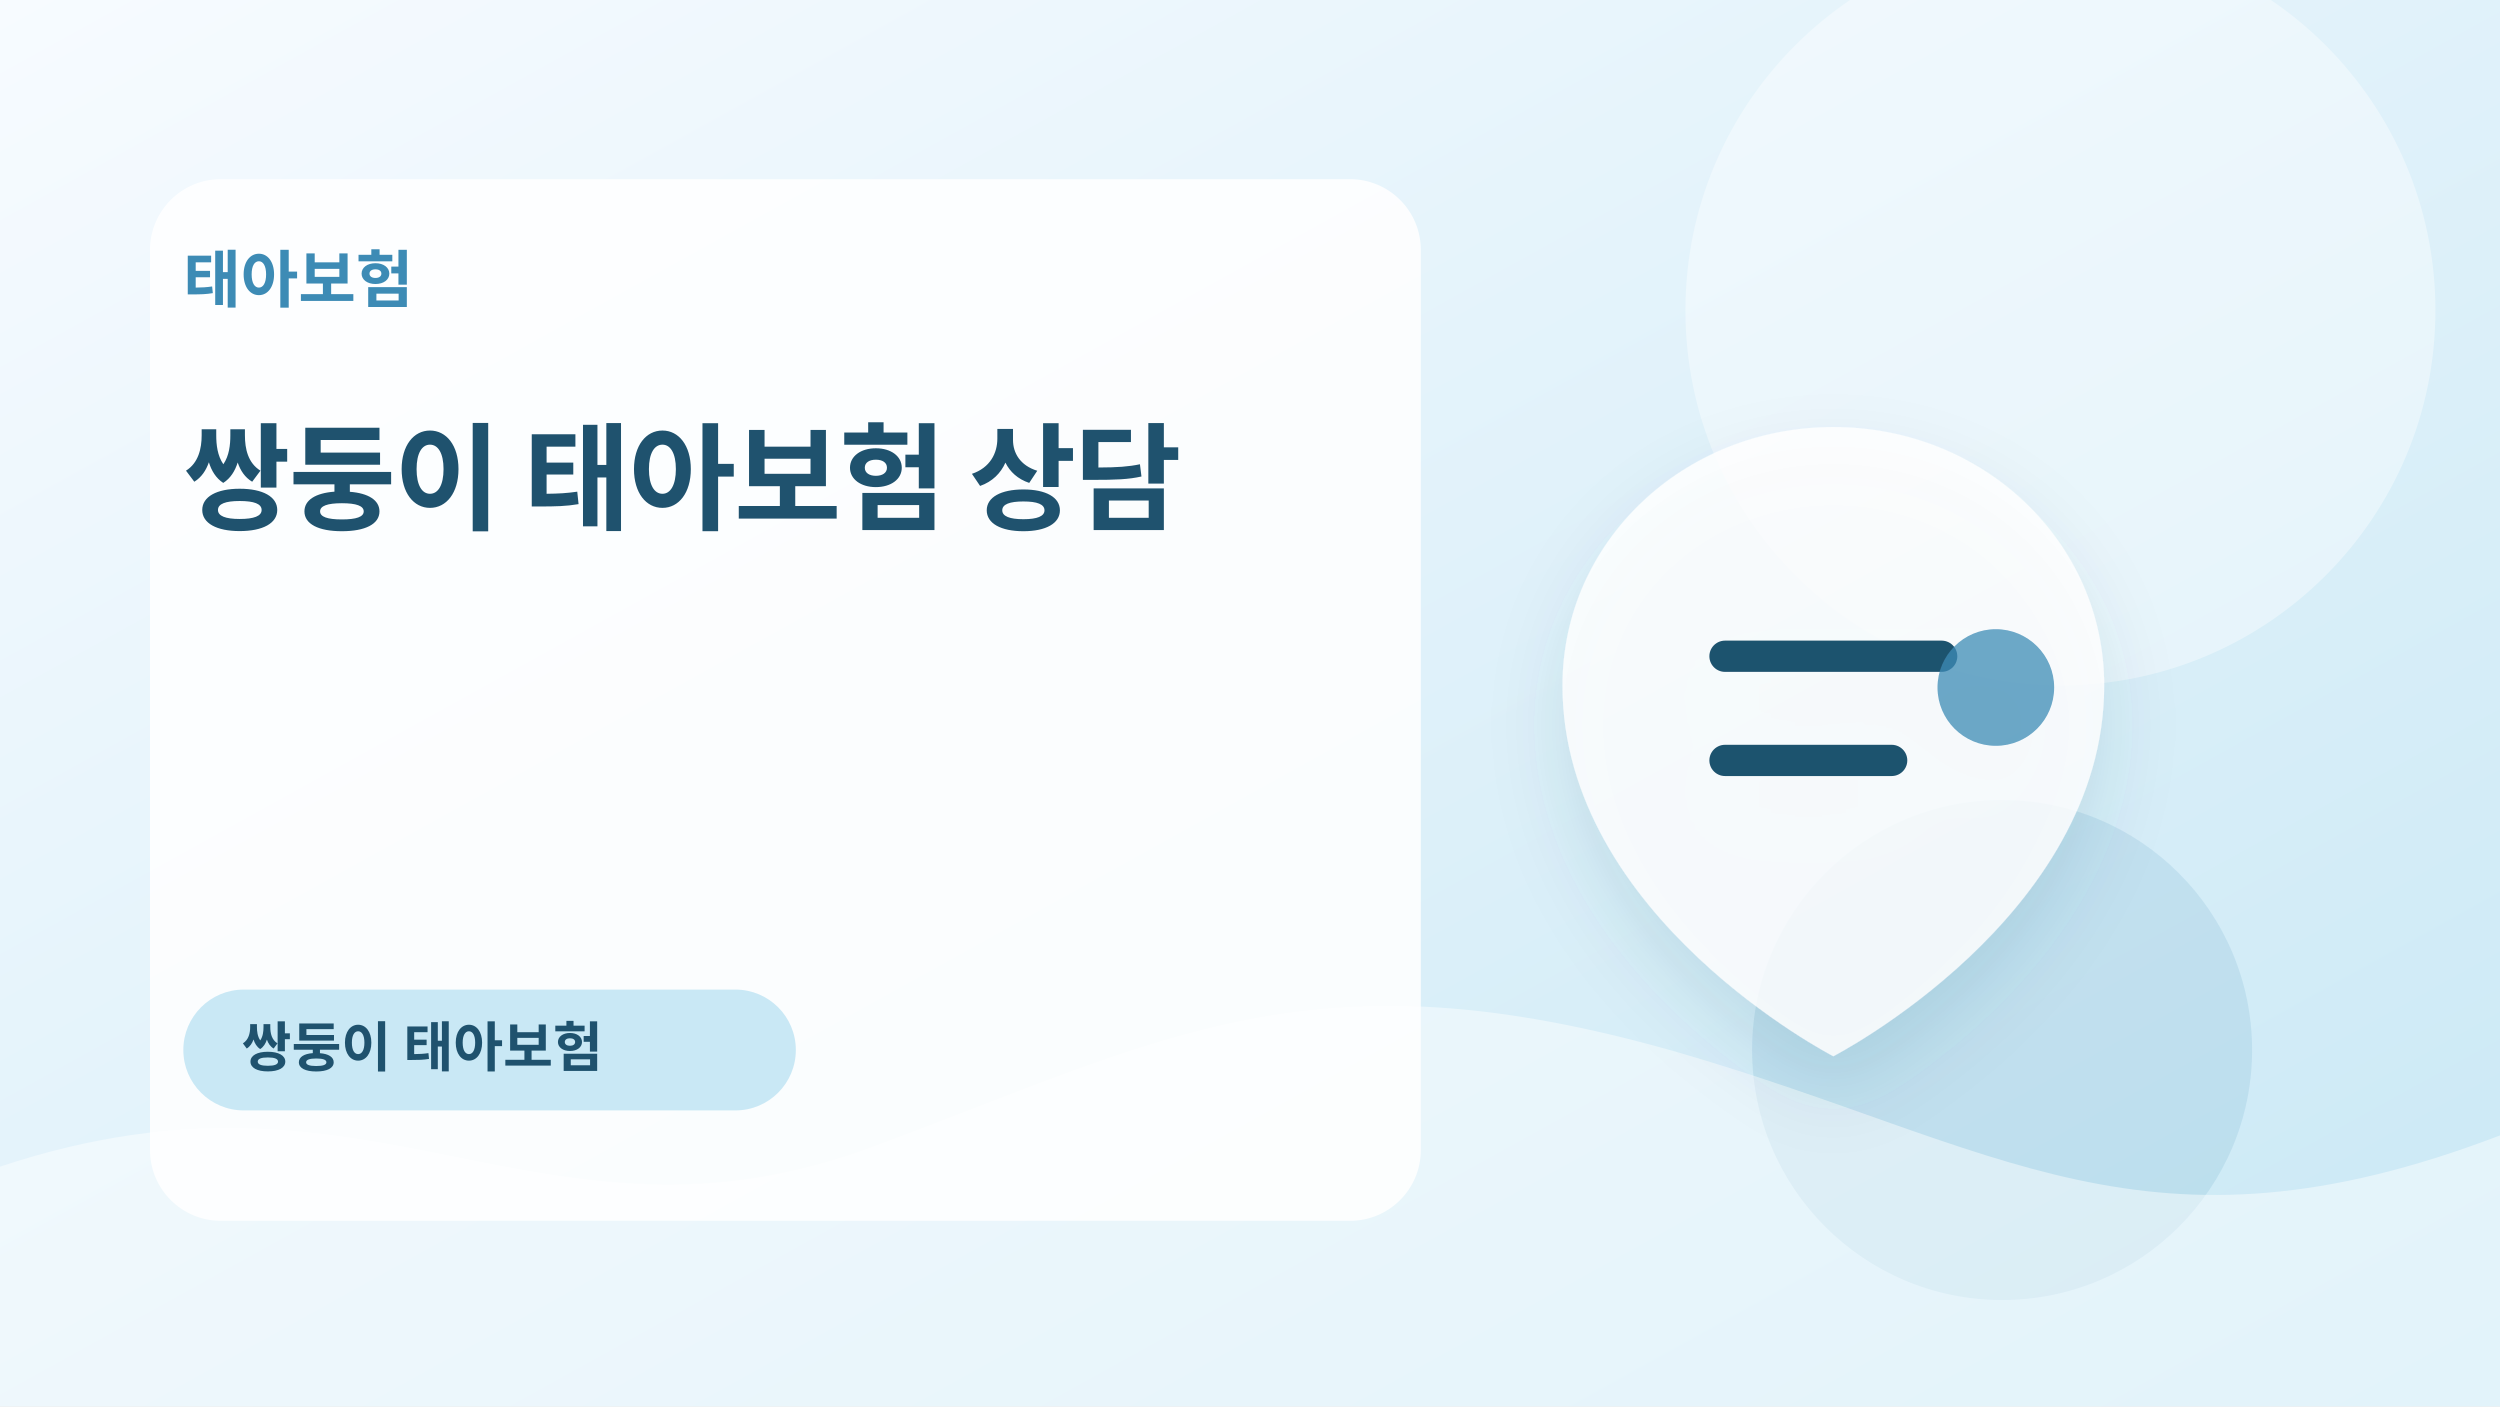
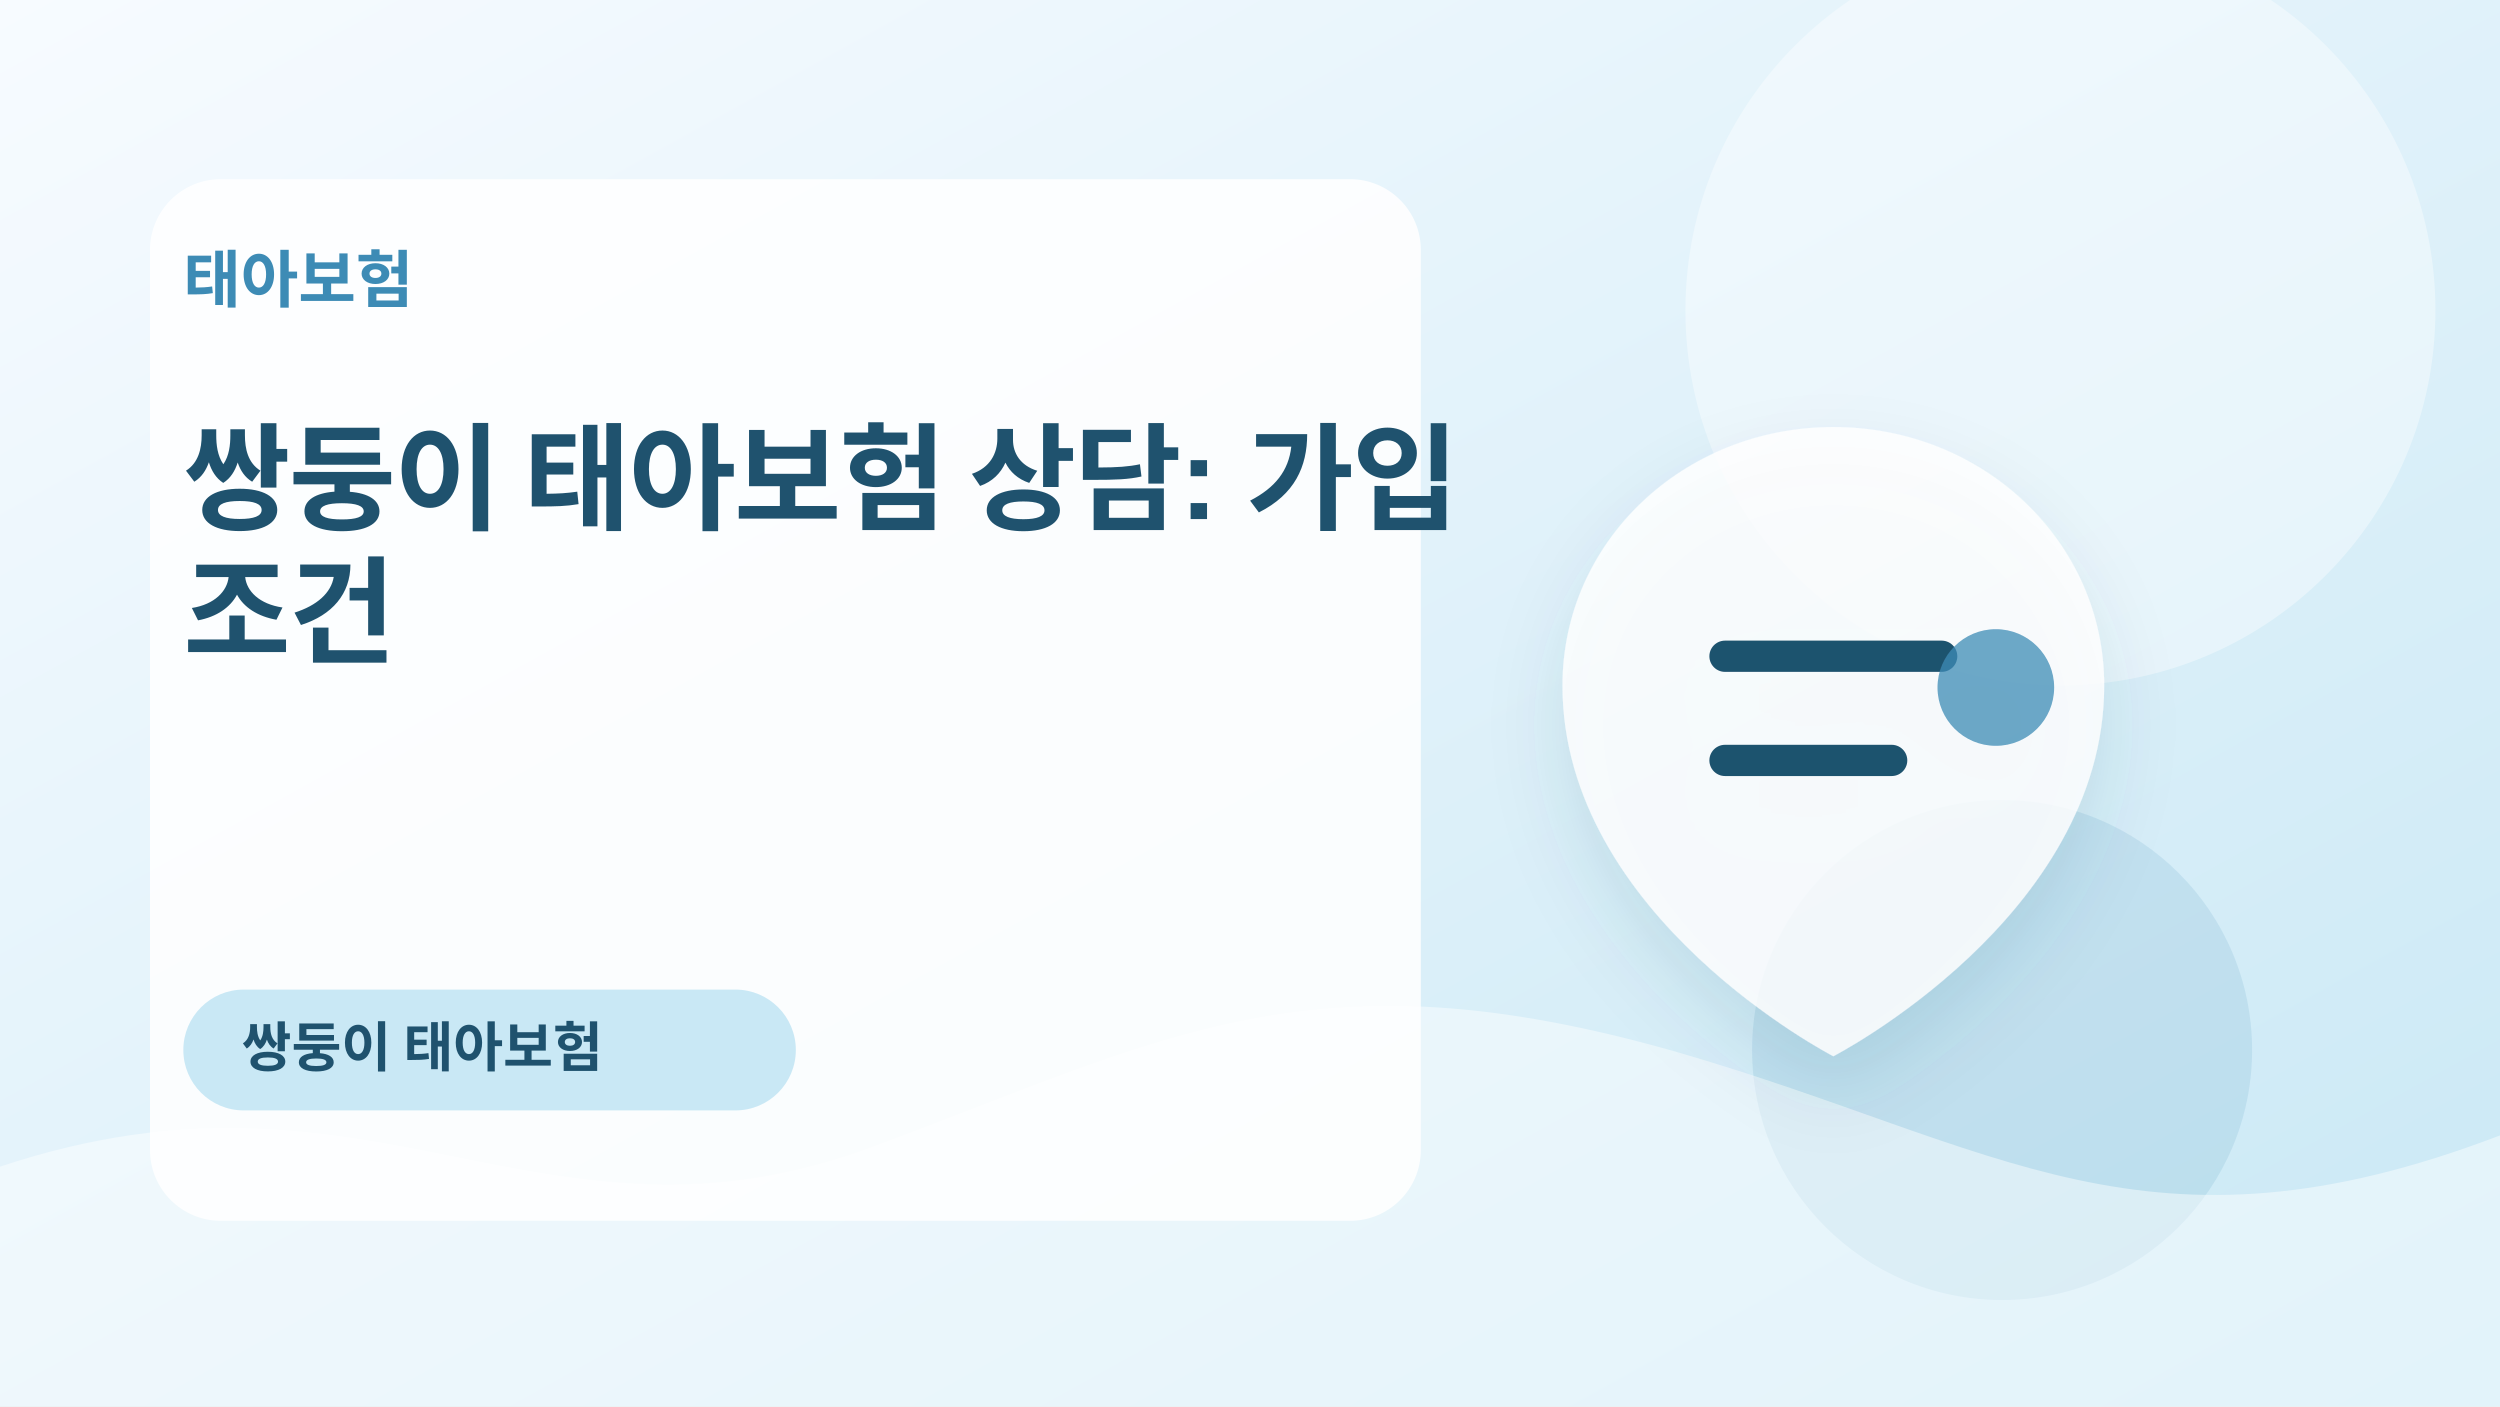
- <svg xmlns="http://www.w3.org/2000/svg" width="1200" height="675" viewBox="0 0 1200 675" role="img" aria-label="쌍둥이 태아보험 상담 대표 이미지">
+ <svg xmlns="http://www.w3.org/2000/svg" width="1200" height="675" viewBox="0 0 1200 675" role="img" aria-label="쌍둥이 태아보험 상담: 가입 조건 대표 이미지">
  <defs>
    <linearGradient id="bg" x1="0" y1="0" x2="1" y2="1">
      <stop offset="0" stop-color="#f7fbff" />
      <stop offset="1" stop-color="#c9e8f5" />
    </linearGradient>
    <filter id="shadow" x="-20%" y="-20%" width="140%" height="140%">
      <feDropShadow dx="0" dy="18" stdDeviation="18" flood-color="#1f526e" flood-opacity="0.14" />
    </filter>
  </defs>
  <rect width="1200" height="675" fill="url(#bg)" />
  <circle cx="989" cy="149" r="180" fill="#ffffff" opacity="0.38" />
  <circle cx="961" cy="504" r="120" fill="#3d8bb5" opacity="0.13" />
  <path d="M0 560C180 500 260 610 420 550C560 498 630 455 805 505C960 550 1030 610 1200 545V675H0Z" fill="#ffffff" opacity="0.46" />
  <g filter="url(#shadow)">
    <path d="M880 205c-72 0-130 55-130 124 0 111 130 178 130 178s130-67 130-178c0-69-58-124-130-124z" fill="#ffffff" opacity="0.82" />
    <path d="M828 315h104M828 365h80" stroke="#1f526e" stroke-width="15" stroke-linecap="round" />
    <circle cx="958" cy="330" r="28" fill="#3d8bb5" opacity="0.75" />
  </g>
  <rect x="72" y="86" width="610" height="500" rx="34" fill="#ffffff" opacity="0.86" />
  <text x="88" y="145" font-family="Pretendard, Arial, sans-serif" font-size="30" font-weight="700" fill="#3d8bb5">태아보험</text>
  <text x="88" y="250" font-family="Pretendard, Arial, sans-serif" font-size="56" font-weight="800" fill="#1f526e" letter-spacing="-1">
-     <tspan x="88" dy="0">쌍둥이 태아보험 상담</tspan>
+     <tspan x="88" dy="0">쌍둥이 태아보험 상담: 가입</tspan>
+     <tspan x="88" dy="64">조건</tspan>
  </text>
  <rect x="88" y="475" width="294" height="58" rx="29" fill="#c9e8f5" />
  <text x="116" y="512" font-family="Pretendard, Arial, sans-serif" font-size="26" font-weight="700" fill="#1f526e">쌍둥이 태아보험</text>
</svg>
